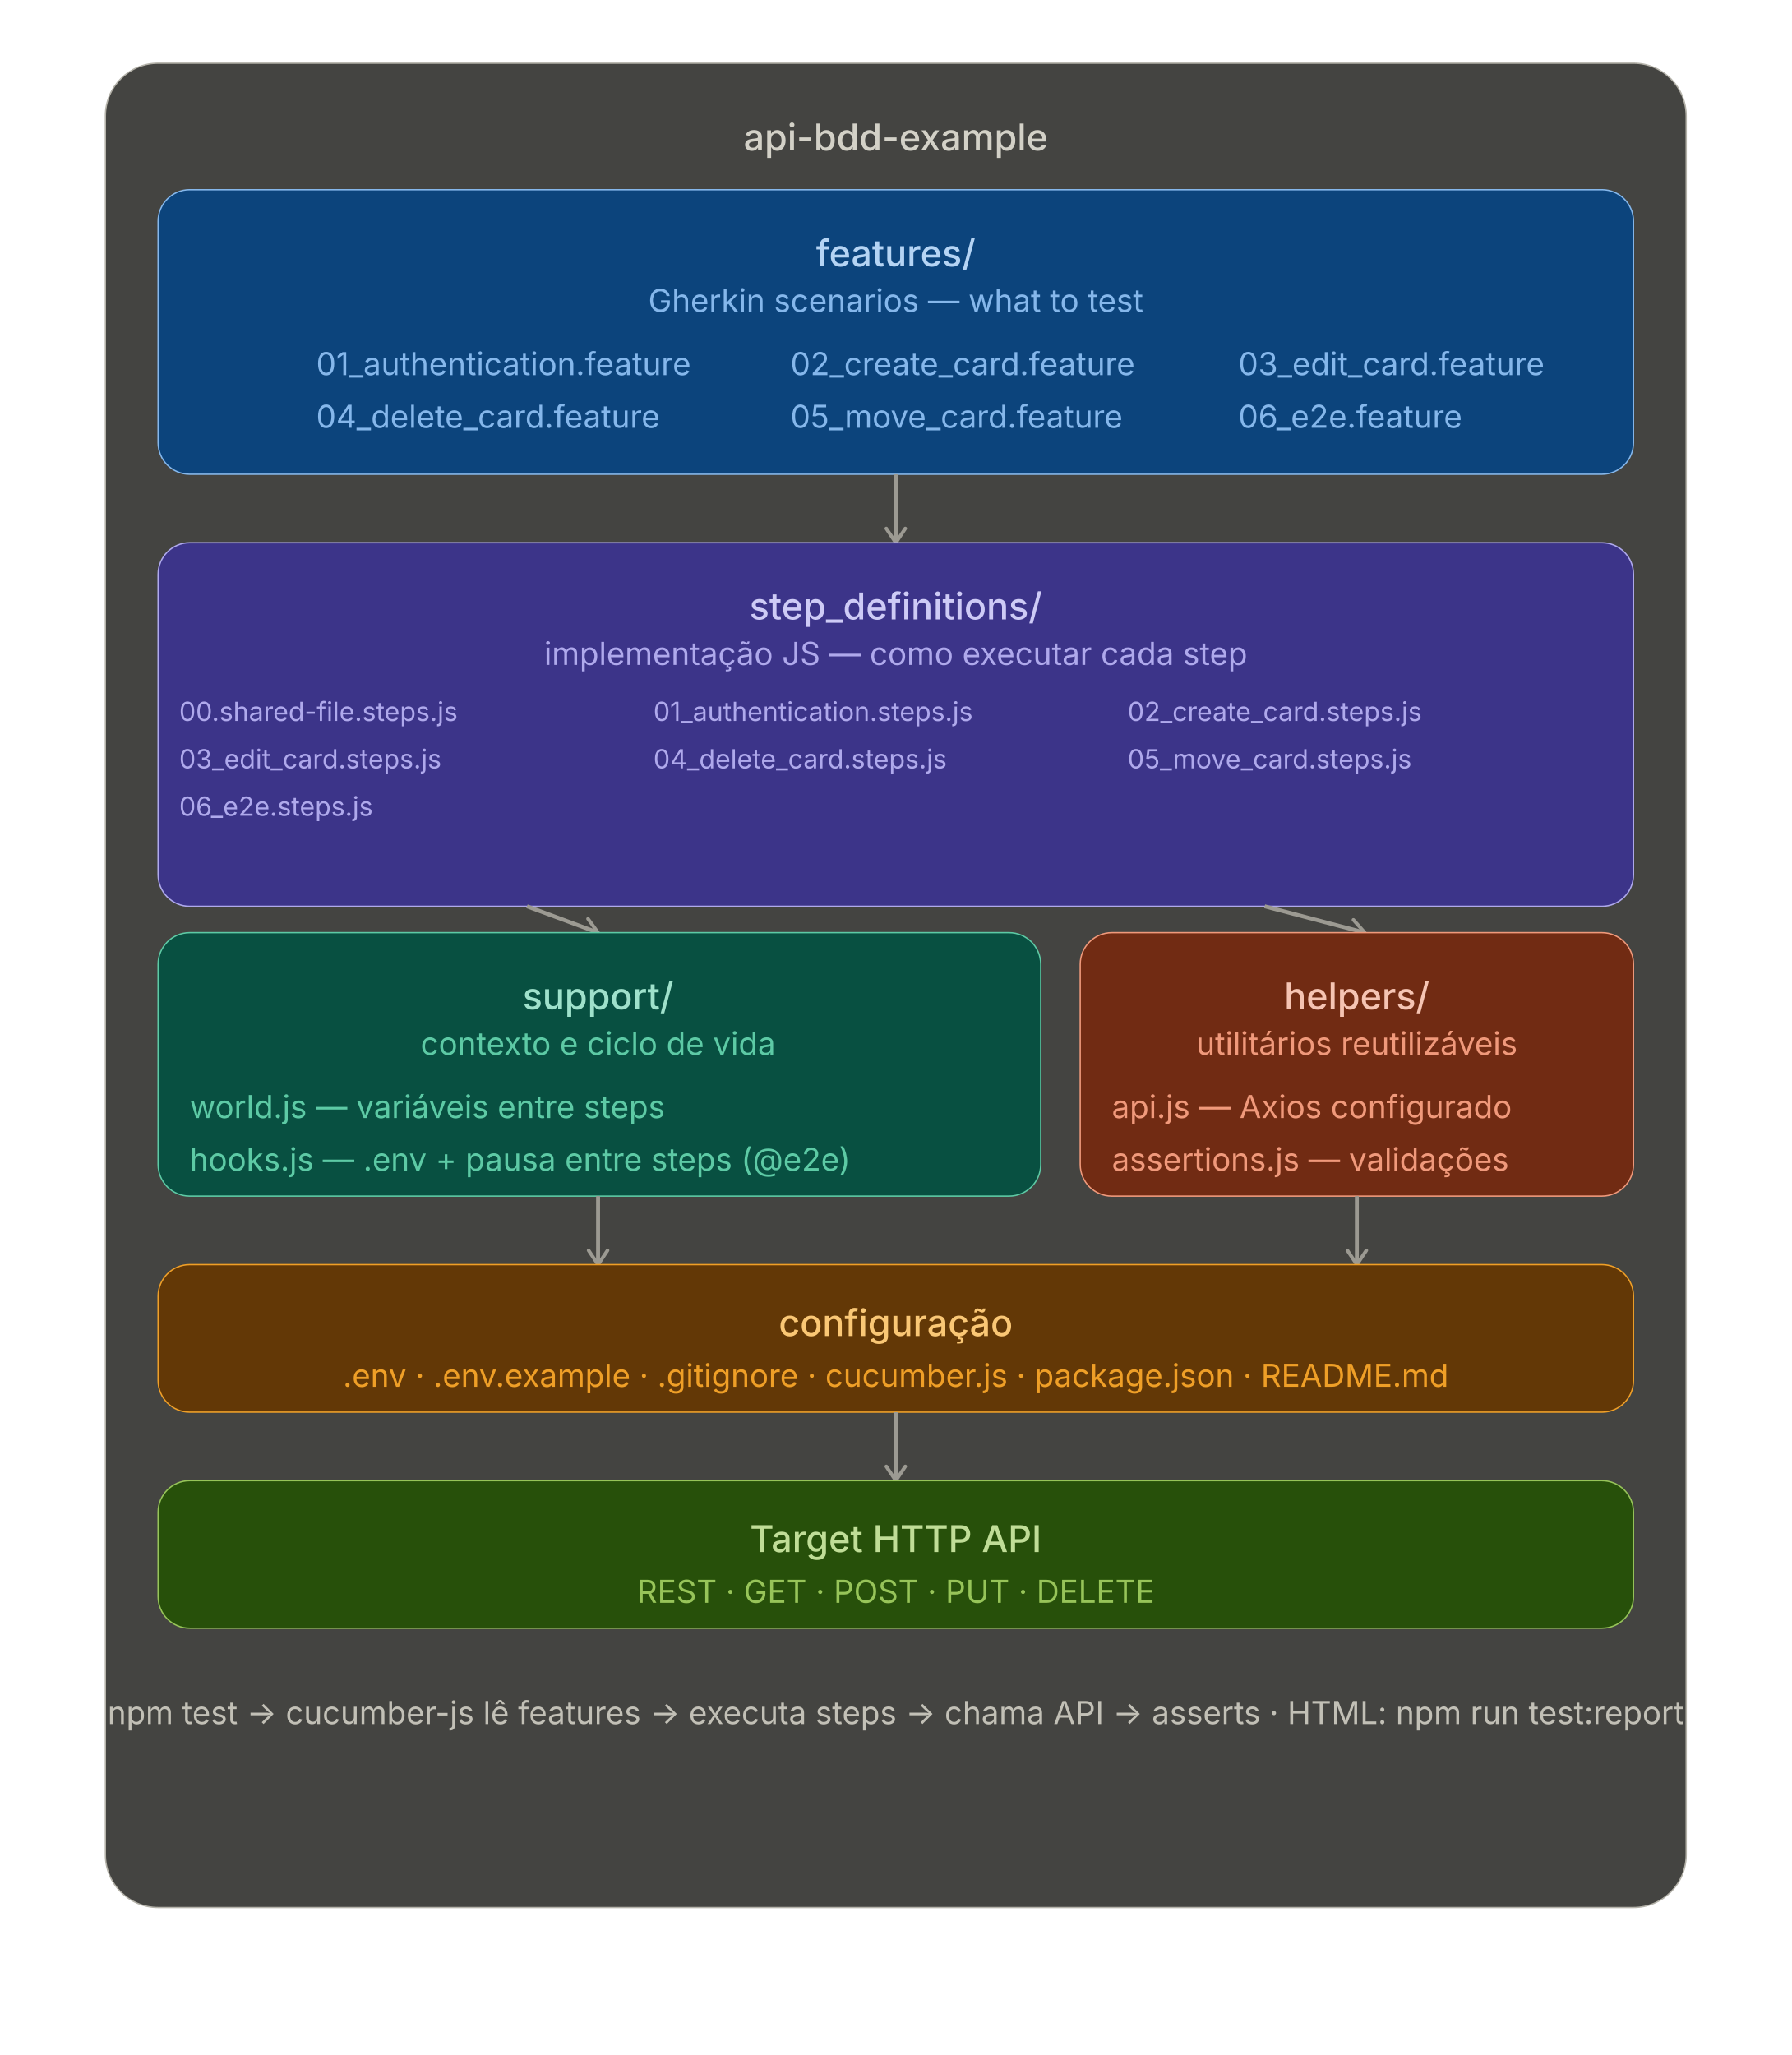
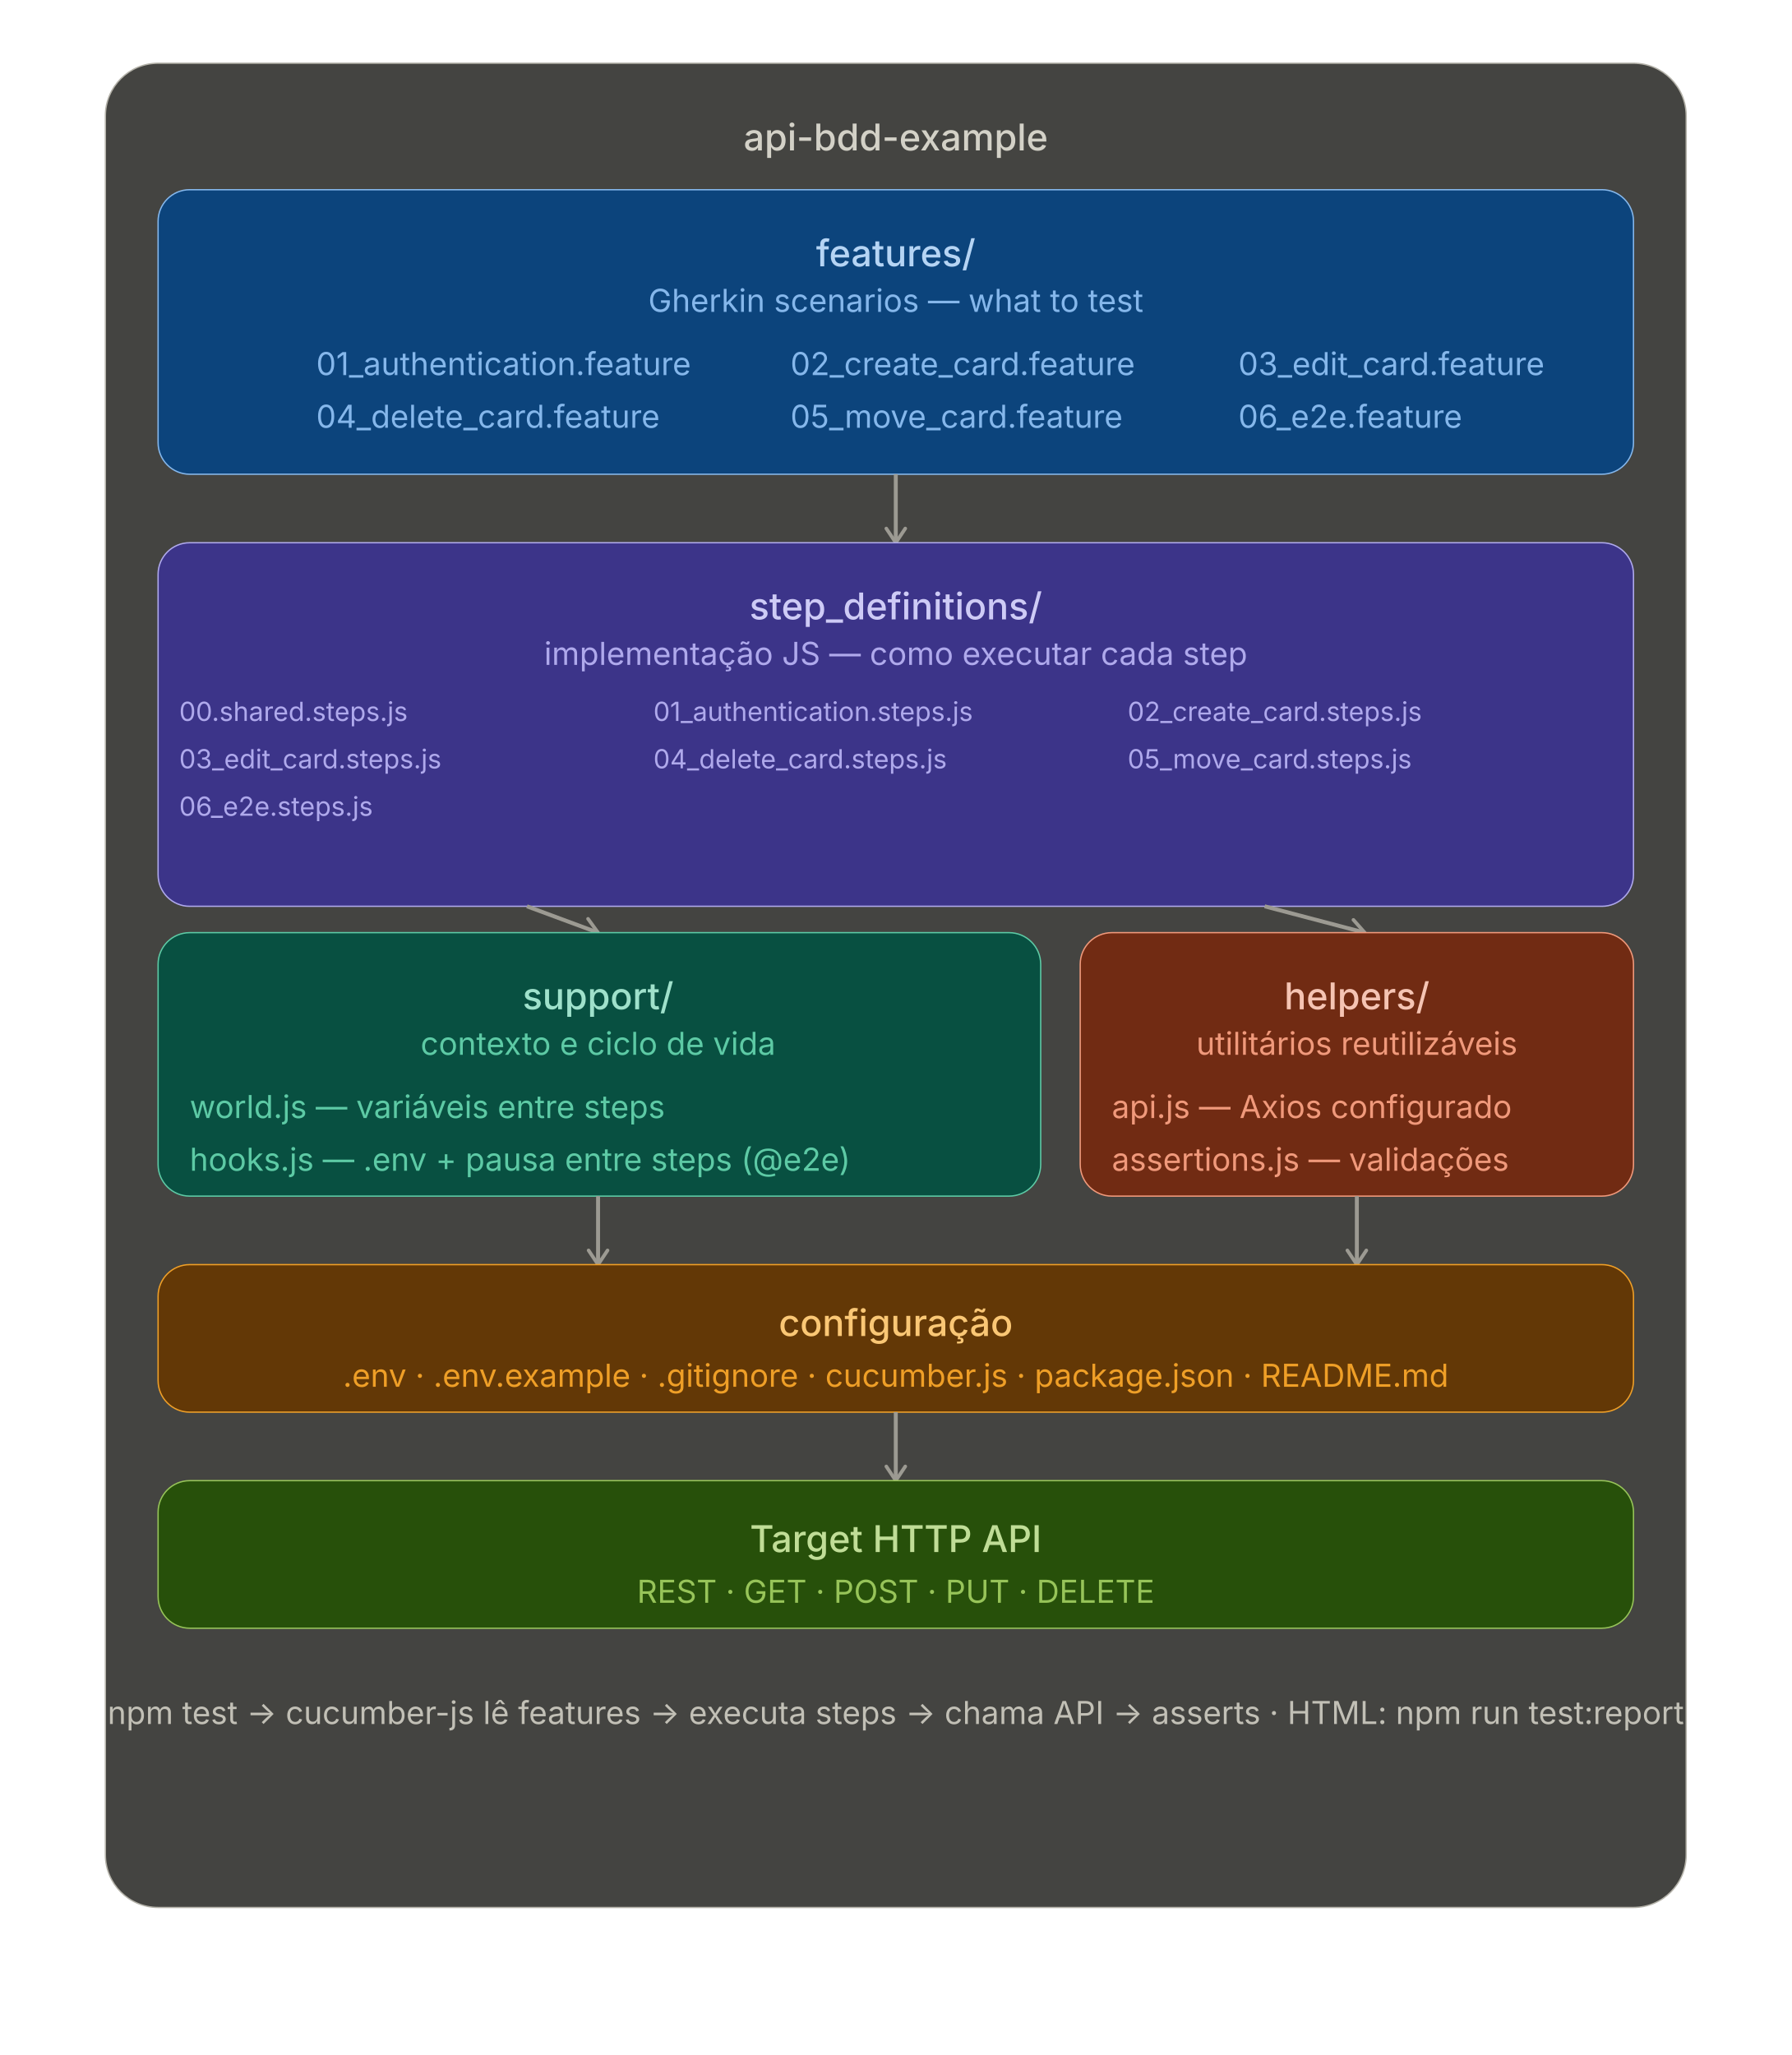
<svg xmlns="http://www.w3.org/2000/svg" width="100%" viewBox="0 0 680 780" role="img">
  <defs>
    <marker id="arrow" viewBox="0 0 10 10" refX="8" refY="5" markerWidth="6" markerHeight="6" orient="auto-start-reverse">
      <path d="M2 1L8 5L2 9" fill="none" stroke="context-stroke" stroke-width="1.5" stroke-linecap="round" stroke-linejoin="round" />
    </marker>
  </defs>
  <g style="fill:rgb(0, 0, 0);stroke:none;color:rgb(255, 255, 255);stroke-width:1px;stroke-linecap:butt;stroke-linejoin:miter;opacity:1;font-family:&quot;Anthropic Sans&quot;, -apple-system, BlinkMacSystemFont, &quot;Segoe UI&quot;, sans-serif;font-size:16px;font-weight:400;text-anchor:start;dominant-baseline:auto">
    <rect x="40" y="24" width="600" height="700" rx="20" stroke-width="0.5" style="fill:rgb(68, 68, 65);stroke:rgb(180, 178, 169);color:rgb(255, 255, 255);stroke-width:0.5px;stroke-linecap:butt;stroke-linejoin:miter;opacity:1;font-family:&quot;Anthropic Sans&quot;, -apple-system, BlinkMacSystemFont, &quot;Segoe UI&quot;, sans-serif;font-size:16px;font-weight:400;text-anchor:start;dominant-baseline:auto" />
    <text x="340" y="52" text-anchor="middle" dominant-baseline="central" style="fill:rgb(211, 209, 199);stroke:none;color:rgb(255, 255, 255);stroke-width:1px;stroke-linecap:butt;stroke-linejoin:miter;opacity:1;font-family:&quot;Anthropic Sans&quot;, -apple-system, BlinkMacSystemFont, &quot;Segoe UI&quot;, sans-serif;font-size:14px;font-weight:500;text-anchor:middle;dominant-baseline:central">api-bdd-example</text>
  </g>
  <g style="fill:rgb(0, 0, 0);stroke:none;color:rgb(255, 255, 255);stroke-width:1px;stroke-linecap:butt;stroke-linejoin:miter;opacity:1;font-family:&quot;Anthropic Sans&quot;, -apple-system, BlinkMacSystemFont, &quot;Segoe UI&quot;, sans-serif;font-size:16px;font-weight:400;text-anchor:start;dominant-baseline:auto">
    <rect x="60" y="72" width="560" height="108" rx="12" stroke-width="0.5" style="fill:rgb(12, 68, 124);stroke:rgb(133, 183, 235);color:rgb(255, 255, 255);stroke-width:0.5px;stroke-linecap:butt;stroke-linejoin:miter;opacity:1;font-family:&quot;Anthropic Sans&quot;, -apple-system, BlinkMacSystemFont, &quot;Segoe UI&quot;, sans-serif;font-size:16px;font-weight:400;text-anchor:start;dominant-baseline:auto" />
    <text x="340" y="96" text-anchor="middle" dominant-baseline="central" style="fill:rgb(181, 212, 244);stroke:none;color:rgb(255, 255, 255);stroke-width:1px;stroke-linecap:butt;stroke-linejoin:miter;opacity:1;font-family:&quot;Anthropic Sans&quot;, -apple-system, BlinkMacSystemFont, &quot;Segoe UI&quot;, sans-serif;font-size:14px;font-weight:500;text-anchor:middle;dominant-baseline:central">features/</text>
    <text x="340" y="114" text-anchor="middle" dominant-baseline="central" style="fill:rgb(133, 183, 235);stroke:none;color:rgb(255, 255, 255);stroke-width:1px;stroke-linecap:butt;stroke-linejoin:miter;opacity:1;font-family:&quot;Anthropic Sans&quot;, -apple-system, BlinkMacSystemFont, &quot;Segoe UI&quot;, sans-serif;font-size:12px;font-weight:400;text-anchor:middle;dominant-baseline:central">Gherkin scenarios — what to test</text>
    <text x="120" y="138" dominant-baseline="central" style="fill:rgb(133, 183, 235);stroke:none;color:rgb(255, 255, 255);stroke-width:1px;stroke-linecap:butt;stroke-linejoin:miter;opacity:1;font-family:&quot;Anthropic Sans&quot;, -apple-system, BlinkMacSystemFont, &quot;Segoe UI&quot;, sans-serif;font-size:12px;font-weight:400;text-anchor:start;dominant-baseline:central">01_authentication.feature</text>
    <text x="300" y="138" dominant-baseline="central" style="fill:rgb(133, 183, 235);stroke:none;color:rgb(255, 255, 255);stroke-width:1px;stroke-linecap:butt;stroke-linejoin:miter;opacity:1;font-family:&quot;Anthropic Sans&quot;, -apple-system, BlinkMacSystemFont, &quot;Segoe UI&quot;, sans-serif;font-size:12px;font-weight:400;text-anchor:start;dominant-baseline:central">02_create_card.feature</text>
    <text x="470" y="138" dominant-baseline="central" style="fill:rgb(133, 183, 235);stroke:none;color:rgb(255, 255, 255);stroke-width:1px;stroke-linecap:butt;stroke-linejoin:miter;opacity:1;font-family:&quot;Anthropic Sans&quot;, -apple-system, BlinkMacSystemFont, &quot;Segoe UI&quot;, sans-serif;font-size:12px;font-weight:400;text-anchor:start;dominant-baseline:central">03_edit_card.feature</text>
    <text x="120" y="158" dominant-baseline="central" style="fill:rgb(133, 183, 235);stroke:none;color:rgb(255, 255, 255);stroke-width:1px;stroke-linecap:butt;stroke-linejoin:miter;opacity:1;font-family:&quot;Anthropic Sans&quot;, -apple-system, BlinkMacSystemFont, &quot;Segoe UI&quot;, sans-serif;font-size:12px;font-weight:400;text-anchor:start;dominant-baseline:central">04_delete_card.feature</text>
    <text x="300" y="158" dominant-baseline="central" style="fill:rgb(133, 183, 235);stroke:none;color:rgb(255, 255, 255);stroke-width:1px;stroke-linecap:butt;stroke-linejoin:miter;opacity:1;font-family:&quot;Anthropic Sans&quot;, -apple-system, BlinkMacSystemFont, &quot;Segoe UI&quot;, sans-serif;font-size:12px;font-weight:400;text-anchor:start;dominant-baseline:central">05_move_card.feature</text>
    <text x="470" y="158" dominant-baseline="central" style="fill:rgb(133, 183, 235);stroke:none;color:rgb(255, 255, 255);stroke-width:1px;stroke-linecap:butt;stroke-linejoin:miter;opacity:1;font-family:&quot;Anthropic Sans&quot;, -apple-system, BlinkMacSystemFont, &quot;Segoe UI&quot;, sans-serif;font-size:12px;font-weight:400;text-anchor:start;dominant-baseline:central">06_e2e.feature</text>
  </g>
  <line x1="340" y1="180" x2="340" y2="206" marker-end="url(#arrow)" stroke="#378ADD" style="fill:none;stroke:rgb(156, 154, 146);color:rgb(255, 255, 255);stroke-width:1.5px;stroke-linecap:butt;stroke-linejoin:miter;opacity:1;font-family:&quot;Anthropic Sans&quot;, -apple-system, BlinkMacSystemFont, &quot;Segoe UI&quot;, sans-serif;font-size:16px;font-weight:400;text-anchor:start;dominant-baseline:auto" />
  <g style="fill:rgb(0, 0, 0);stroke:none;color:rgb(255, 255, 255);stroke-width:1px;stroke-linecap:butt;stroke-linejoin:miter;opacity:1;font-family:&quot;Anthropic Sans&quot;, -apple-system, BlinkMacSystemFont, &quot;Segoe UI&quot;, sans-serif;font-size:16px;font-weight:400;text-anchor:start;dominant-baseline:auto">
    <rect x="60" y="206" width="560" height="138" rx="12" stroke-width="0.5" style="fill:rgb(60, 52, 137);stroke:rgb(175, 169, 236);color:rgb(255, 255, 255);stroke-width:0.5px;stroke-linecap:butt;stroke-linejoin:miter;opacity:1;font-family:&quot;Anthropic Sans&quot;, -apple-system, BlinkMacSystemFont, &quot;Segoe UI&quot;, sans-serif;font-size:16px;font-weight:400;text-anchor:start;dominant-baseline:auto" />
    <text x="340" y="230" text-anchor="middle" dominant-baseline="central" style="fill:rgb(206, 203, 246);stroke:none;color:rgb(255, 255, 255);stroke-width:1px;stroke-linecap:butt;stroke-linejoin:miter;opacity:1;font-family:&quot;Anthropic Sans&quot;, -apple-system, BlinkMacSystemFont, &quot;Segoe UI&quot;, sans-serif;font-size:14px;font-weight:500;text-anchor:middle;dominant-baseline:central">step_definitions/</text>
    <text x="340" y="248" text-anchor="middle" dominant-baseline="central" style="fill:rgb(175, 169, 236);stroke:none;color:rgb(255, 255, 255);stroke-width:1px;stroke-linecap:butt;stroke-linejoin:miter;opacity:1;font-family:&quot;Anthropic Sans&quot;, -apple-system, BlinkMacSystemFont, &quot;Segoe UI&quot;, sans-serif;font-size:12px;font-weight:400;text-anchor:middle;dominant-baseline:central">implementação JS — como executar cada step</text>
-     <text x="68" y="270" dominant-baseline="central" style="fill:rgb(175, 169, 236);stroke:none;color:rgb(255, 255, 255);stroke-width:1px;stroke-linecap:butt;stroke-linejoin:miter;opacity:1;font-family:&quot;Anthropic Sans&quot;, -apple-system, BlinkMacSystemFont, &quot;Segoe UI&quot;, sans-serif;font-size:10px;font-weight:400;text-anchor:start;dominant-baseline:central">00.shared-file.steps.js</text>
+     <text x="68" y="270" dominant-baseline="central" style="fill:rgb(175, 169, 236);stroke:none;color:rgb(255, 255, 255);stroke-width:1px;stroke-linecap:butt;stroke-linejoin:miter;opacity:1;font-family:&quot;Anthropic Sans&quot;, -apple-system, BlinkMacSystemFont, &quot;Segoe UI&quot;, sans-serif;font-size:10px;font-weight:400;text-anchor:start;dominant-baseline:central">00.shared.steps.js</text>
    <text x="248" y="270" dominant-baseline="central" style="fill:rgb(175, 169, 236);stroke:none;color:rgb(255, 255, 255);stroke-width:1px;stroke-linecap:butt;stroke-linejoin:miter;opacity:1;font-family:&quot;Anthropic Sans&quot;, -apple-system, BlinkMacSystemFont, &quot;Segoe UI&quot;, sans-serif;font-size:10px;font-weight:400;text-anchor:start;dominant-baseline:central">01_authentication.steps.js</text>
    <text x="428" y="270" dominant-baseline="central" style="fill:rgb(175, 169, 236);stroke:none;color:rgb(255, 255, 255);stroke-width:1px;stroke-linecap:butt;stroke-linejoin:miter;opacity:1;font-family:&quot;Anthropic Sans&quot;, -apple-system, BlinkMacSystemFont, &quot;Segoe UI&quot;, sans-serif;font-size:10px;font-weight:400;text-anchor:start;dominant-baseline:central">02_create_card.steps.js</text>
    <text x="68" y="288" dominant-baseline="central" style="fill:rgb(175, 169, 236);stroke:none;color:rgb(255, 255, 255);stroke-width:1px;stroke-linecap:butt;stroke-linejoin:miter;opacity:1;font-family:&quot;Anthropic Sans&quot;, -apple-system, BlinkMacSystemFont, &quot;Segoe UI&quot;, sans-serif;font-size:10px;font-weight:400;text-anchor:start;dominant-baseline:central">03_edit_card.steps.js</text>
    <text x="248" y="288" dominant-baseline="central" style="fill:rgb(175, 169, 236);stroke:none;color:rgb(255, 255, 255);stroke-width:1px;stroke-linecap:butt;stroke-linejoin:miter;opacity:1;font-family:&quot;Anthropic Sans&quot;, -apple-system, BlinkMacSystemFont, &quot;Segoe UI&quot;, sans-serif;font-size:10px;font-weight:400;text-anchor:start;dominant-baseline:central">04_delete_card.steps.js</text>
    <text x="428" y="288" dominant-baseline="central" style="fill:rgb(175, 169, 236);stroke:none;color:rgb(255, 255, 255);stroke-width:1px;stroke-linecap:butt;stroke-linejoin:miter;opacity:1;font-family:&quot;Anthropic Sans&quot;, -apple-system, BlinkMacSystemFont, &quot;Segoe UI&quot;, sans-serif;font-size:10px;font-weight:400;text-anchor:start;dominant-baseline:central">05_move_card.steps.js</text>
    <text x="68" y="306" dominant-baseline="central" style="fill:rgb(175, 169, 236);stroke:none;color:rgb(255, 255, 255);stroke-width:1px;stroke-linecap:butt;stroke-linejoin:miter;opacity:1;font-family:&quot;Anthropic Sans&quot;, -apple-system, BlinkMacSystemFont, &quot;Segoe UI&quot;, sans-serif;font-size:10px;font-weight:400;text-anchor:start;dominant-baseline:central">06_e2e.steps.js</text>
  </g>
  <line x1="200" y1="344" x2="227" y2="354" marker-end="url(#arrow)" stroke="#7F77DD" style="fill:none;stroke:rgb(156, 154, 146);color:rgb(255, 255, 255);stroke-width:1.5px;stroke-linecap:butt;stroke-linejoin:miter;opacity:1;font-family:&quot;Anthropic Sans&quot;, -apple-system, BlinkMacSystemFont, &quot;Segoe UI&quot;, sans-serif;font-size:16px;font-weight:400;text-anchor:start;dominant-baseline:auto" />
  <line x1="480" y1="344" x2="518" y2="354" marker-end="url(#arrow)" stroke="#7F77DD" style="fill:none;stroke:rgb(156, 154, 146);color:rgb(255, 255, 255);stroke-width:1.5px;stroke-linecap:butt;stroke-linejoin:miter;opacity:1;font-family:&quot;Anthropic Sans&quot;, -apple-system, BlinkMacSystemFont, &quot;Segoe UI&quot;, sans-serif;font-size:16px;font-weight:400;text-anchor:start;dominant-baseline:auto" />
  <g style="fill:rgb(0, 0, 0);stroke:none;color:rgb(255, 255, 255);stroke-width:1px;stroke-linecap:butt;stroke-linejoin:miter;opacity:1;font-family:&quot;Anthropic Sans&quot;, -apple-system, BlinkMacSystemFont, &quot;Segoe UI&quot;, sans-serif;font-size:16px;font-weight:400;text-anchor:start;dominant-baseline:auto">
    <rect x="60" y="354" width="335" height="100" rx="12" stroke-width="0.5" style="fill:rgb(8, 80, 65);stroke:rgb(93, 202, 165);color:rgb(255, 255, 255);stroke-width:0.5px;stroke-linecap:butt;stroke-linejoin:miter;opacity:1;font-family:&quot;Anthropic Sans&quot;, -apple-system, BlinkMacSystemFont, &quot;Segoe UI&quot;, sans-serif;font-size:16px;font-weight:400;text-anchor:start;dominant-baseline:auto" />
    <text x="227" y="378" text-anchor="middle" dominant-baseline="central" style="fill:rgb(159, 225, 203);stroke:none;color:rgb(255, 255, 255);stroke-width:1px;stroke-linecap:butt;stroke-linejoin:miter;opacity:1;font-family:&quot;Anthropic Sans&quot;, -apple-system, BlinkMacSystemFont, &quot;Segoe UI&quot;, sans-serif;font-size:14px;font-weight:500;text-anchor:middle;dominant-baseline:central">support/</text>
    <text x="227" y="396" text-anchor="middle" dominant-baseline="central" style="fill:rgb(93, 202, 165);stroke:none;color:rgb(255, 255, 255);stroke-width:1px;stroke-linecap:butt;stroke-linejoin:miter;opacity:1;font-family:&quot;Anthropic Sans&quot;, -apple-system, BlinkMacSystemFont, &quot;Segoe UI&quot;, sans-serif;font-size:12px;font-weight:400;text-anchor:middle;dominant-baseline:central">contexto e ciclo de vida</text>
    <text x="72" y="420" dominant-baseline="central" style="fill:rgb(93, 202, 165);stroke:none;color:rgb(255, 255, 255);stroke-width:1px;stroke-linecap:butt;stroke-linejoin:miter;opacity:1;font-family:&quot;Anthropic Sans&quot;, -apple-system, BlinkMacSystemFont, &quot;Segoe UI&quot;, sans-serif;font-size:12px;font-weight:400;text-anchor:start;dominant-baseline:central">world.js — variáveis entre steps</text>
    <text x="72" y="440" dominant-baseline="central" style="fill:rgb(93, 202, 165);stroke:none;color:rgb(255, 255, 255);stroke-width:1px;stroke-linecap:butt;stroke-linejoin:miter;opacity:1;font-family:&quot;Anthropic Sans&quot;, -apple-system, BlinkMacSystemFont, &quot;Segoe UI&quot;, sans-serif;font-size:12px;font-weight:400;text-anchor:start;dominant-baseline:central">hooks.js — .env + pausa entre steps (@e2e)</text>
  </g>
  <g style="fill:rgb(0, 0, 0);stroke:none;color:rgb(255, 255, 255);stroke-width:1px;stroke-linecap:butt;stroke-linejoin:miter;opacity:1;font-family:&quot;Anthropic Sans&quot;, -apple-system, BlinkMacSystemFont, &quot;Segoe UI&quot;, sans-serif;font-size:16px;font-weight:400;text-anchor:start;dominant-baseline:auto">
    <rect x="410" y="354" width="210" height="100" rx="12" stroke-width="0.5" style="fill:rgb(113, 43, 19);stroke:rgb(240, 153, 123);color:rgb(255, 255, 255);stroke-width:0.5px;stroke-linecap:butt;stroke-linejoin:miter;opacity:1;font-family:&quot;Anthropic Sans&quot;, -apple-system, BlinkMacSystemFont, &quot;Segoe UI&quot;, sans-serif;font-size:16px;font-weight:400;text-anchor:start;dominant-baseline:auto" />
    <text x="515" y="378" text-anchor="middle" dominant-baseline="central" style="fill:rgb(245, 196, 179);stroke:none;color:rgb(255, 255, 255);stroke-width:1px;stroke-linecap:butt;stroke-linejoin:miter;opacity:1;font-family:&quot;Anthropic Sans&quot;, -apple-system, BlinkMacSystemFont, &quot;Segoe UI&quot;, sans-serif;font-size:14px;font-weight:500;text-anchor:middle;dominant-baseline:central">helpers/</text>
    <text x="515" y="396" text-anchor="middle" dominant-baseline="central" style="fill:rgb(240, 153, 123);stroke:none;color:rgb(255, 255, 255);stroke-width:1px;stroke-linecap:butt;stroke-linejoin:miter;opacity:1;font-family:&quot;Anthropic Sans&quot;, -apple-system, BlinkMacSystemFont, &quot;Segoe UI&quot;, sans-serif;font-size:12px;font-weight:400;text-anchor:middle;dominant-baseline:central">utilitários reutilizáveis</text>
    <text x="422" y="420" dominant-baseline="central" style="fill:rgb(240, 153, 123);stroke:none;color:rgb(255, 255, 255);stroke-width:1px;stroke-linecap:butt;stroke-linejoin:miter;opacity:1;font-family:&quot;Anthropic Sans&quot;, -apple-system, BlinkMacSystemFont, &quot;Segoe UI&quot;, sans-serif;font-size:12px;font-weight:400;text-anchor:start;dominant-baseline:central">api.js — Axios configurado</text>
    <text x="422" y="440" dominant-baseline="central" style="fill:rgb(240, 153, 123);stroke:none;color:rgb(255, 255, 255);stroke-width:1px;stroke-linecap:butt;stroke-linejoin:miter;opacity:1;font-family:&quot;Anthropic Sans&quot;, -apple-system, BlinkMacSystemFont, &quot;Segoe UI&quot;, sans-serif;font-size:12px;font-weight:400;text-anchor:start;dominant-baseline:central">assertions.js — validações</text>
  </g>
  <line x1="227" y1="454" x2="227" y2="480" marker-end="url(#arrow)" stroke="#1D9E75" style="fill:none;stroke:rgb(156, 154, 146);color:rgb(255, 255, 255);stroke-width:1.5px;stroke-linecap:butt;stroke-linejoin:miter;opacity:1;font-family:&quot;Anthropic Sans&quot;, -apple-system, BlinkMacSystemFont, &quot;Segoe UI&quot;, sans-serif;font-size:16px;font-weight:400;text-anchor:start;dominant-baseline:auto" />
  <line x1="515" y1="454" x2="515" y2="480" marker-end="url(#arrow)" stroke="#D85A30" style="fill:none;stroke:rgb(156, 154, 146);color:rgb(255, 255, 255);stroke-width:1.5px;stroke-linecap:butt;stroke-linejoin:miter;opacity:1;font-family:&quot;Anthropic Sans&quot;, -apple-system, BlinkMacSystemFont, &quot;Segoe UI&quot;, sans-serif;font-size:16px;font-weight:400;text-anchor:start;dominant-baseline:auto" />
  <g style="fill:rgb(0, 0, 0);stroke:none;color:rgb(255, 255, 255);stroke-width:1px;stroke-linecap:butt;stroke-linejoin:miter;opacity:1;font-family:&quot;Anthropic Sans&quot;, -apple-system, BlinkMacSystemFont, &quot;Segoe UI&quot;, sans-serif;font-size:16px;font-weight:400;text-anchor:start;dominant-baseline:auto">
    <rect x="60" y="480" width="560" height="56" rx="12" stroke-width="0.5" style="fill:rgb(99, 56, 6);stroke:rgb(239, 159, 39);color:rgb(255, 255, 255);stroke-width:0.5px;stroke-linecap:butt;stroke-linejoin:miter;opacity:1;font-family:&quot;Anthropic Sans&quot;, -apple-system, BlinkMacSystemFont, &quot;Segoe UI&quot;, sans-serif;font-size:16px;font-weight:400;text-anchor:start;dominant-baseline:auto" />
    <text x="340" y="502" text-anchor="middle" dominant-baseline="central" style="fill:rgb(250, 199, 117);stroke:none;color:rgb(255, 255, 255);stroke-width:1px;stroke-linecap:butt;stroke-linejoin:miter;opacity:1;font-family:&quot;Anthropic Sans&quot;, -apple-system, BlinkMacSystemFont, &quot;Segoe UI&quot;, sans-serif;font-size:14px;font-weight:500;text-anchor:middle;dominant-baseline:central">configuração</text>
    <text x="340" y="522" text-anchor="middle" dominant-baseline="central" style="fill:rgb(239, 159, 39);stroke:none;color:rgb(255, 255, 255);stroke-width:1px;stroke-linecap:butt;stroke-linejoin:miter;opacity:1;font-family:&quot;Anthropic Sans&quot;, -apple-system, BlinkMacSystemFont, &quot;Segoe UI&quot;, sans-serif;font-size:12px;font-weight:400;text-anchor:middle;dominant-baseline:central">.env · .env.example · .gitignore · cucumber.js · package.json · README.md</text>
  </g>
  <line x1="340" y1="536" x2="340" y2="562" marker-end="url(#arrow)" stroke="#BA7517" style="fill:none;stroke:rgb(156, 154, 146);color:rgb(255, 255, 255);stroke-width:1.5px;stroke-linecap:butt;stroke-linejoin:miter;opacity:1;font-family:&quot;Anthropic Sans&quot;, -apple-system, BlinkMacSystemFont, &quot;Segoe UI&quot;, sans-serif;font-size:16px;font-weight:400;text-anchor:start;dominant-baseline:auto" />
  <g style="fill:rgb(0, 0, 0);stroke:none;color:rgb(255, 255, 255);stroke-width:1px;stroke-linecap:butt;stroke-linejoin:miter;opacity:1;font-family:&quot;Anthropic Sans&quot;, -apple-system, BlinkMacSystemFont, &quot;Segoe UI&quot;, sans-serif;font-size:16px;font-weight:400;text-anchor:start;dominant-baseline:auto">
    <rect x="60" y="562" width="560" height="56" rx="12" stroke-width="0.5" style="fill:rgb(39, 80, 10);stroke:rgb(151, 196, 89);color:rgb(255, 255, 255);stroke-width:0.5px;stroke-linecap:butt;stroke-linejoin:miter;opacity:1;font-family:&quot;Anthropic Sans&quot;, -apple-system, BlinkMacSystemFont, &quot;Segoe UI&quot;, sans-serif;font-size:16px;font-weight:400;text-anchor:start;dominant-baseline:auto" />
    <text x="340" y="584" text-anchor="middle" dominant-baseline="central" style="fill:rgb(192, 221, 151);stroke:none;color:rgb(255, 255, 255);stroke-width:1px;stroke-linecap:butt;stroke-linejoin:miter;opacity:1;font-family:&quot;Anthropic Sans&quot;, -apple-system, BlinkMacSystemFont, &quot;Segoe UI&quot;, sans-serif;font-size:14px;font-weight:500;text-anchor:middle;dominant-baseline:central">Target HTTP API</text>
    <text x="340" y="604" text-anchor="middle" dominant-baseline="central" style="fill:rgb(151, 196, 89);stroke:none;color:rgb(255, 255, 255);stroke-width:1px;stroke-linecap:butt;stroke-linejoin:miter;opacity:1;font-family:&quot;Anthropic Sans&quot;, -apple-system, BlinkMacSystemFont, &quot;Segoe UI&quot;, sans-serif;font-size:12px;font-weight:400;text-anchor:middle;dominant-baseline:central">REST · GET · POST · PUT · DELETE</text>
  </g>
  <text x="340" y="650" text-anchor="middle" dominant-baseline="central" style="fill:rgb(194, 192, 182);stroke:none;color:rgb(255, 255, 255);stroke-width:1px;stroke-linecap:butt;stroke-linejoin:miter;opacity:1;font-family:&quot;Anthropic Sans&quot;, -apple-system, BlinkMacSystemFont, &quot;Segoe UI&quot;, sans-serif;font-size:12px;font-weight:400;text-anchor:middle;dominant-baseline:central">npm test → cucumber-js lê features → executa steps → chama API → asserts · HTML: npm run test:report</text>
</svg>
